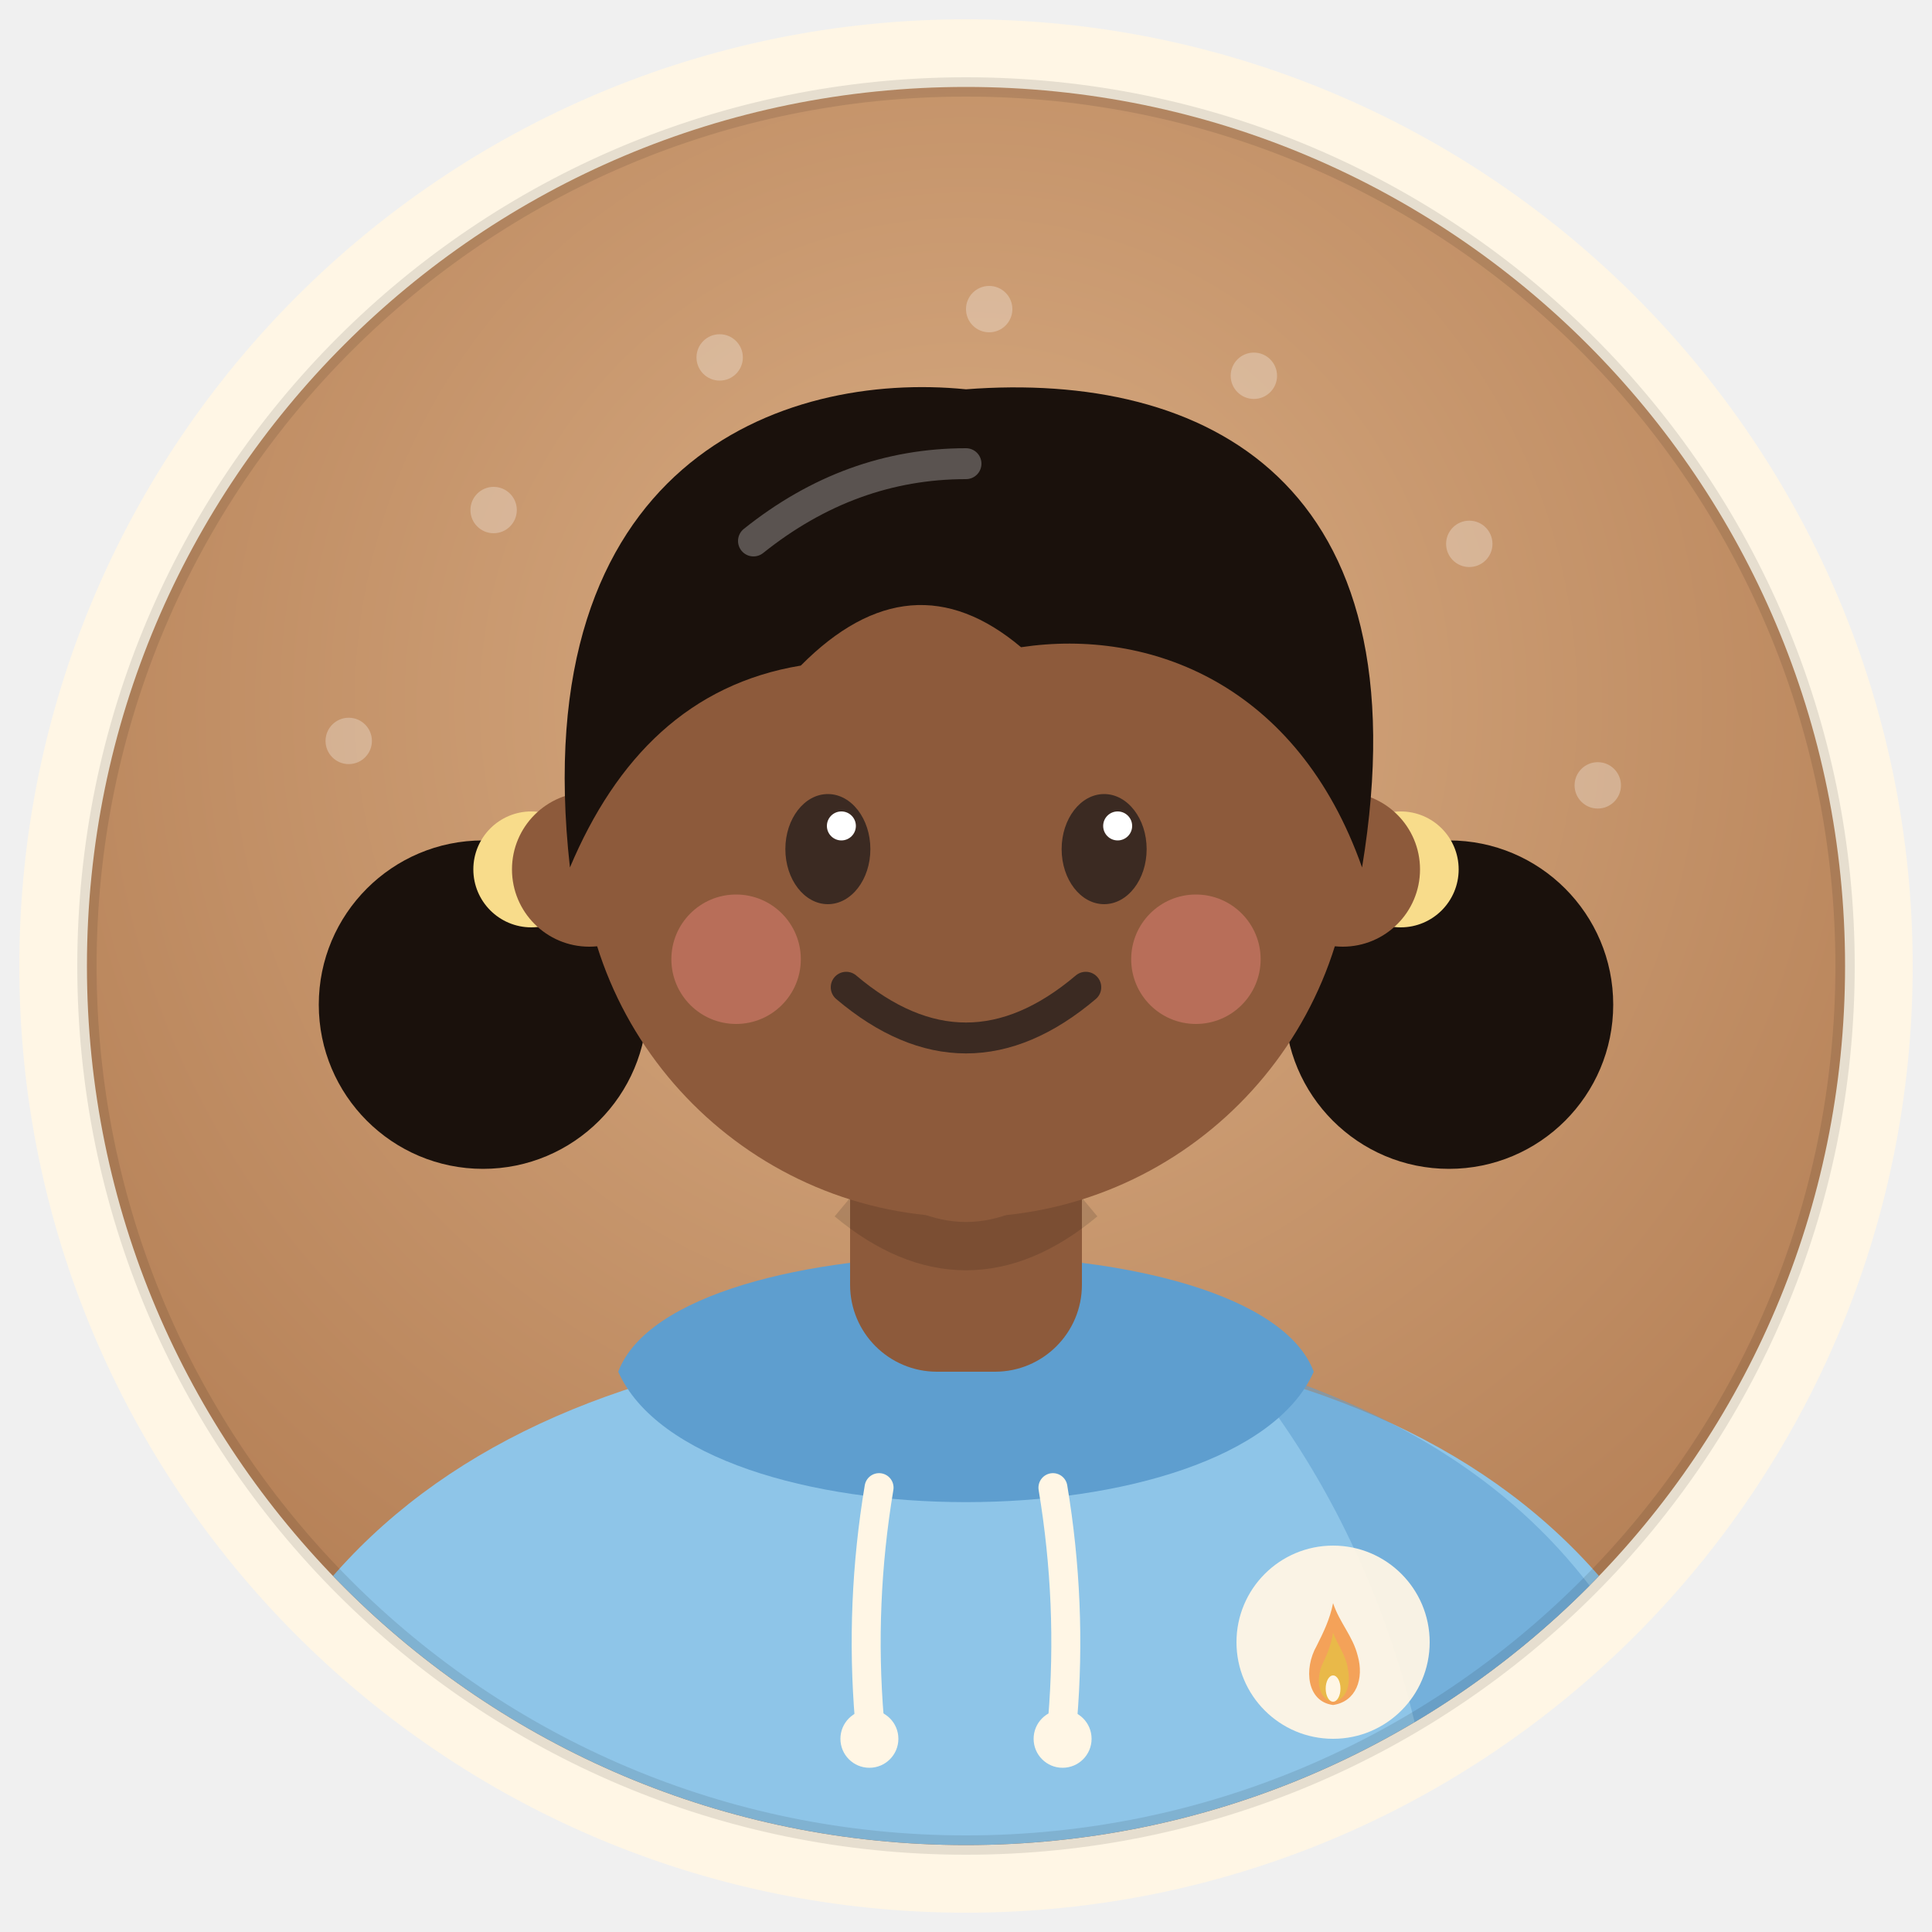
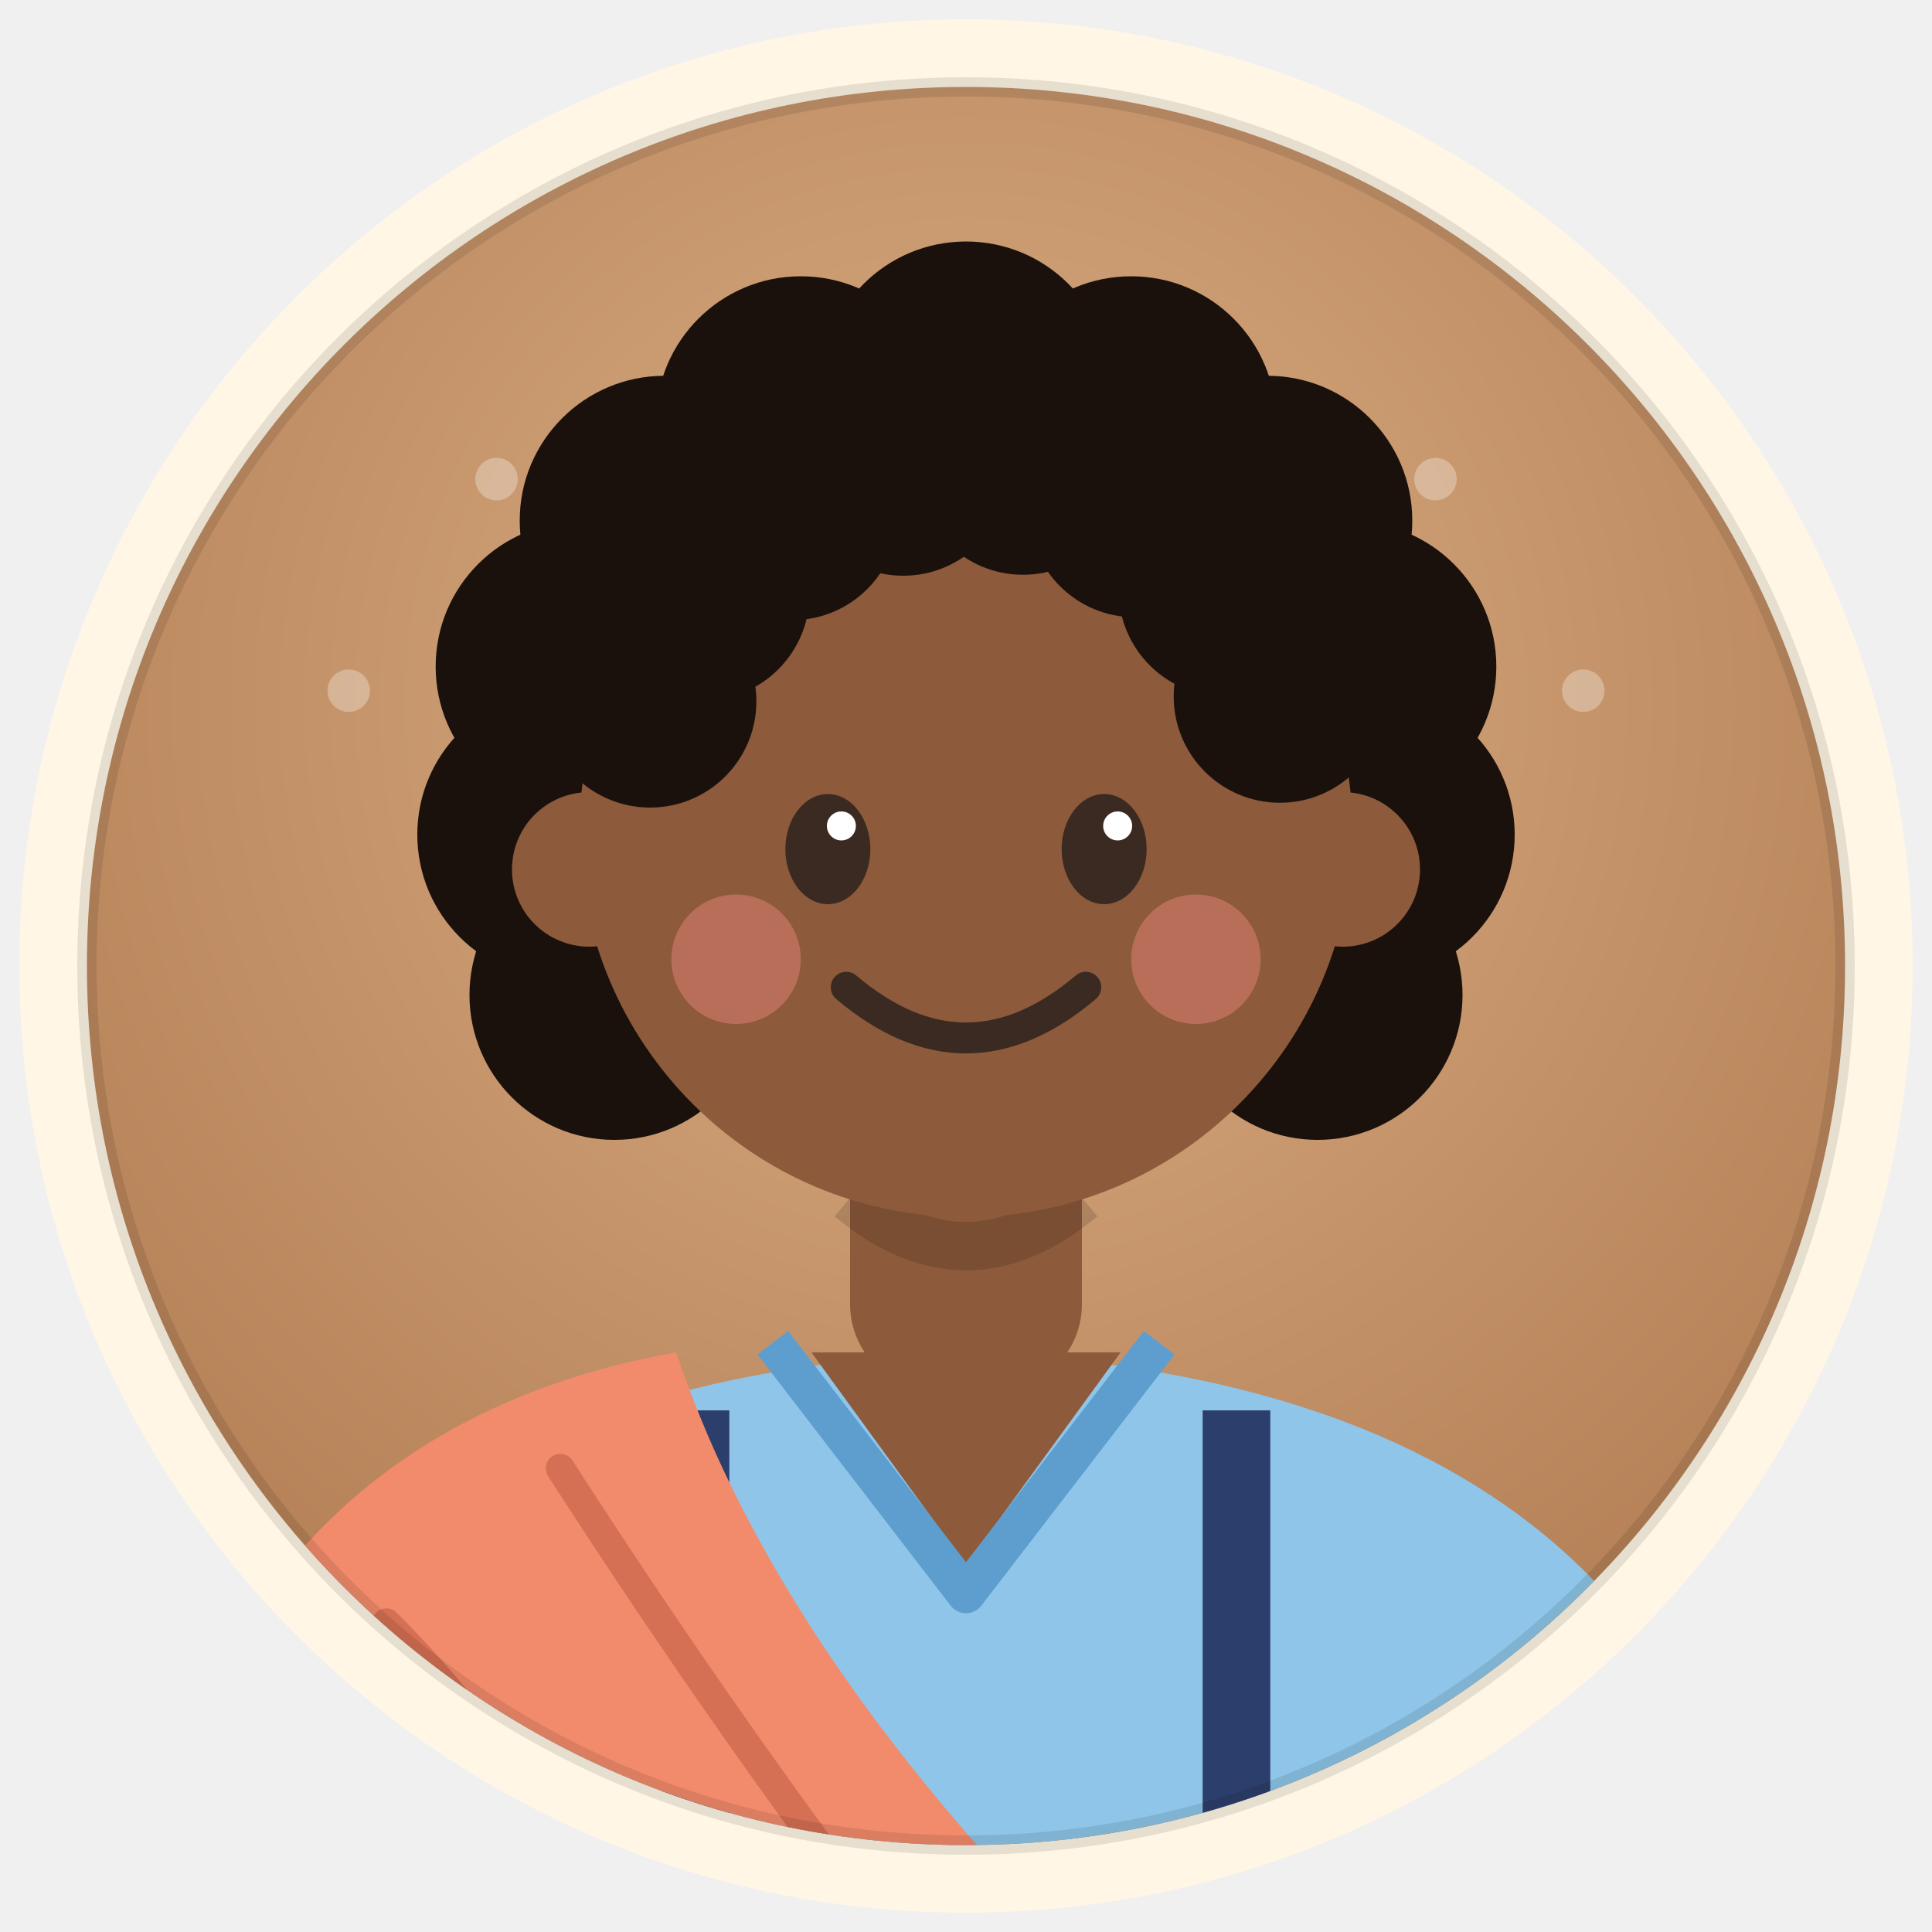
<svg xmlns="http://www.w3.org/2000/svg" viewBox="0 0 200 200" width="200" height="200">
  <defs>
    <radialGradient id="av10-bg" cx="0.5" cy="0.35" r="0.7">
      <stop offset="0" stop-color="#D9AD84" />
      <stop offset="1" stop-color="#B27C52" />
    </radialGradient>
    <clipPath id="av10-cl">
      <circle cx="100" cy="100" r="91" />
    </clipPath>
  </defs>
  <circle cx="100" cy="100" r="98" fill="#FFF6E5" />
  <circle cx="100" cy="100" r="91" fill="url(#av10-bg)" />
  <g clip-path="url(#av10-cl)">
-     <circle cx="36.1" cy="76.7" r="2.4" fill="#FFFFFF" opacity=".28" />
-     <circle cx="51.1" cy="52.8" r="2.4" fill="#FFFFFF" opacity=".28" />
-     <circle cx="74.5" cy="37.0" r="2.4" fill="#FFFFFF" opacity=".28" />
-     <circle cx="102.4" cy="32.0" r="2.4" fill="#FFFFFF" opacity=".28" />
-     <circle cx="129.8" cy="38.9" r="2.4" fill="#FFFFFF" opacity=".28" />
-     <circle cx="152.1" cy="56.3" r="2.4" fill="#FFFFFF" opacity=".28" />
-     <circle cx="165.4" cy="81.3" r="2.4" fill="#FFFFFF" opacity=".28" />
-     <circle cx="50" cy="104" r="17" fill="#1A110C" />
-     <circle cx="55" cy="90" r="6" fill="#F8DC8B" />
-     <circle cx="150" cy="104" r="17" fill="#1A110C" />
-     <circle cx="145" cy="90" r="6" fill="#F8DC8B" />
-     <path d="M18,210 C20,162 50,140 100,138 C150,140 180,162 182,210 Z" fill="#8EC5E8" />
-     <path d="M128,141 C158,150 176,168 180,210 L150,210 C150,180 142,158 128,141Z" fill="#5E9ECF" opacity=".55" />
-     <path d="M64,142 C70,126 130,126 136,142 C128,160 72,160 64,142Z" fill="#5E9ECF" />
-     <rect x="88" y="108" width="24" height="34" rx="9" fill="#8D5A3B" />
-     <path d="M88,124 Q100,134 112,124" fill="none" stroke="#000" stroke-opacity=".13" stroke-width="5" />
-     <path d="M91,154 Q89,166 90,178 M109,154 Q111,166 110,178" fill="none" stroke="#FFF6E5" stroke-width="3" stroke-linecap="round" />
-     <circle cx="90" cy="180" r="3" fill="#FFF6E5" />
-     <circle cx="110" cy="180" r="3" fill="#FFF6E5" />
-     <circle cx="138" cy="170" r="10" fill="#FFF6E5" opacity=".95" />
-     <g>
-       <g transform="translate(138,176.5) scale(0.17)">
-         <g class="">
-           <path d="M0,0 C-16,-2 -18,-22 -10,-36 C-6,-44 -2,-52 0,-62 C4,-50 12,-42 15,-30 C19,-16 14,-2 0,0Z" fill="#F4A259" />
-           <path d="M0,-2 C-9,-3 -11,-16 -6,-26 C-3,-32 -1,-38 0,-44 C3,-36 8,-30 9,-22 C11,-12 8,-3 0,-2Z" fill="#E9B949" />
-           <ellipse cx="0" cy="-10" rx="4.5" ry="8" fill="#FFF6E5" />
-         </g>
-       </g>
-     </g>
+     <circle cx="36.1" cy="71.5" r="2.2" fill="#FFFFFF" opacity=".3" />
+     <circle cx="51.4" cy="49.6" r="2.2" fill="#FFFFFF" opacity=".3" />
+     <circle cx="73.8" cy="35.1" r="2.2" fill="#FFFFFF" opacity=".3" />
+     <circle cx="100.0" cy="30.0" r="2.2" fill="#FFFFFF" opacity=".3" />
+     <circle cx="126.2" cy="35.1" r="2.2" fill="#FFFFFF" opacity=".3" />
+     <circle cx="148.6" cy="49.6" r="2.2" fill="#FFFFFF" opacity=".3" />
+     <circle cx="163.9" cy="71.5" r="2.2" fill="#FFFFFF" opacity=".3" />
+     <circle cx="63.6" cy="103.0" r="15" fill="#1A110C" />
+     <circle cx="58.2" cy="86.4" r="15" fill="#1A110C" />
+     <circle cx="60.1" cy="69.0" r="15" fill="#1A110C" />
+     <circle cx="68.8" cy="53.9" r="15" fill="#1A110C" />
+     <circle cx="82.9" cy="43.6" r="15" fill="#1A110C" />
+     <circle cx="100.0" cy="40.0" r="15" fill="#1A110C" />
+     <circle cx="117.1" cy="43.6" r="15" fill="#1A110C" />
+     <circle cx="131.2" cy="53.9" r="15" fill="#1A110C" />
+     <circle cx="139.9" cy="69.0" r="15" fill="#1A110C" />
+     <circle cx="141.8" cy="86.4" r="15" fill="#1A110C" />
+     <circle cx="136.4" cy="103.0" r="15" fill="#1A110C" />
+     <path d="M16,214 C18,164 50,142 100,140 C150,142 182,164 184,214 Z" fill="#8EC5E8" />
+     <path d="M72,146 V214 M128,146 V214" stroke="#2C3E6B" stroke-width="7" />
+     <path d="M84,140 L100,162 L116,140 Z" fill="#8D5A3B" />
+     <path d="M80,139 L100,165 L120,139" fill="none" stroke="#5E9ECF" stroke-width="4" stroke-linejoin="round" />
+     <path d="M14,214 C14,170 36,146 70,140 C80,170 104,196 124,214 Z" fill="#F28B6B" />
+     <path d="M40,168 Q58,186 70,214 M58,152 Q76,180 96,206" fill="none" stroke="#C9654A" stroke-width="3" stroke-linecap="round" opacity=".7" />
+     <rect x="88" y="108" width="24" height="36" rx="9" fill="#8D5A3B" />
+     <path d="M88,124 Q100,134 112,124" fill="none" stroke="#000" stroke-opacity=".14" stroke-width="5" />
    <circle cx="61" cy="90" r="8" fill="#8D5A3B" />
    <circle cx="139" cy="90" r="8" fill="#8D5A3B" />
    <circle cx="100" cy="86" r="40" fill="#8D5A3B" />
    <ellipse cx="85.7" cy="87.9" rx="4.4" ry="5.7" fill="#3B2A22" />
    <ellipse cx="114.3" cy="87.9" rx="4.4" ry="5.7" fill="#3B2A22" />
    <circle cx="87.1" cy="85.5" r="1.5" fill="#fff" />
    <circle cx="115.7" cy="85.5" r="1.5" fill="#fff" />
    <path d="M87.6,102.2 Q100.0,112.7 112.4,102.2" fill="none" stroke="#3B2A22" stroke-width="3.2" stroke-linecap="round" />
    <circle cx="76.2" cy="99.3" r="6.7" fill="#F28B82" opacity=".42" />
    <circle cx="123.8" cy="99.3" r="6.7" fill="#F28B82" opacity=".42" />
-     <path d="M59.0,89.8 C54.3,47.9 81.0,38.4 100.0,40.3 C124.8,38.4 147.6,49.8 141.0,89.8 C134.3,70.8 119.0,65.0 105.7,67.0 Q94.3,57.4 82.9,68.9 C71.4,70.8 63.8,78.4 59.0,89.8Z" fill="#1A110C" />
-     <path d="M78,56 Q88,48 100,48" fill="none" stroke="#FFFFFF" stroke-width="3.2" stroke-linecap="round" opacity=".28" />
+     <circle cx="67.3" cy="72.6" r="11" fill="#1A110C" />
+     <circle cx="72.8" cy="61.5" r="11" fill="#1A110C" />
+     <circle cx="82.0" cy="53.2" r="11" fill="#1A110C" />
+     <circle cx="93.5" cy="48.6" r="11" fill="#1A110C" />
+     <circle cx="105.9" cy="48.5" r="11" fill="#1A110C" />
+     <circle cx="117.5" cy="52.9" r="11" fill="#1A110C" />
+     <circle cx="126.8" cy="61.1" r="11" fill="#1A110C" />
+     <circle cx="132.5" cy="72.1" r="11" fill="#1A110C" />
  </g>
  <circle cx="100" cy="100" r="91" fill="none" stroke="#000" stroke-opacity=".1" stroke-width="2" />
</svg>
